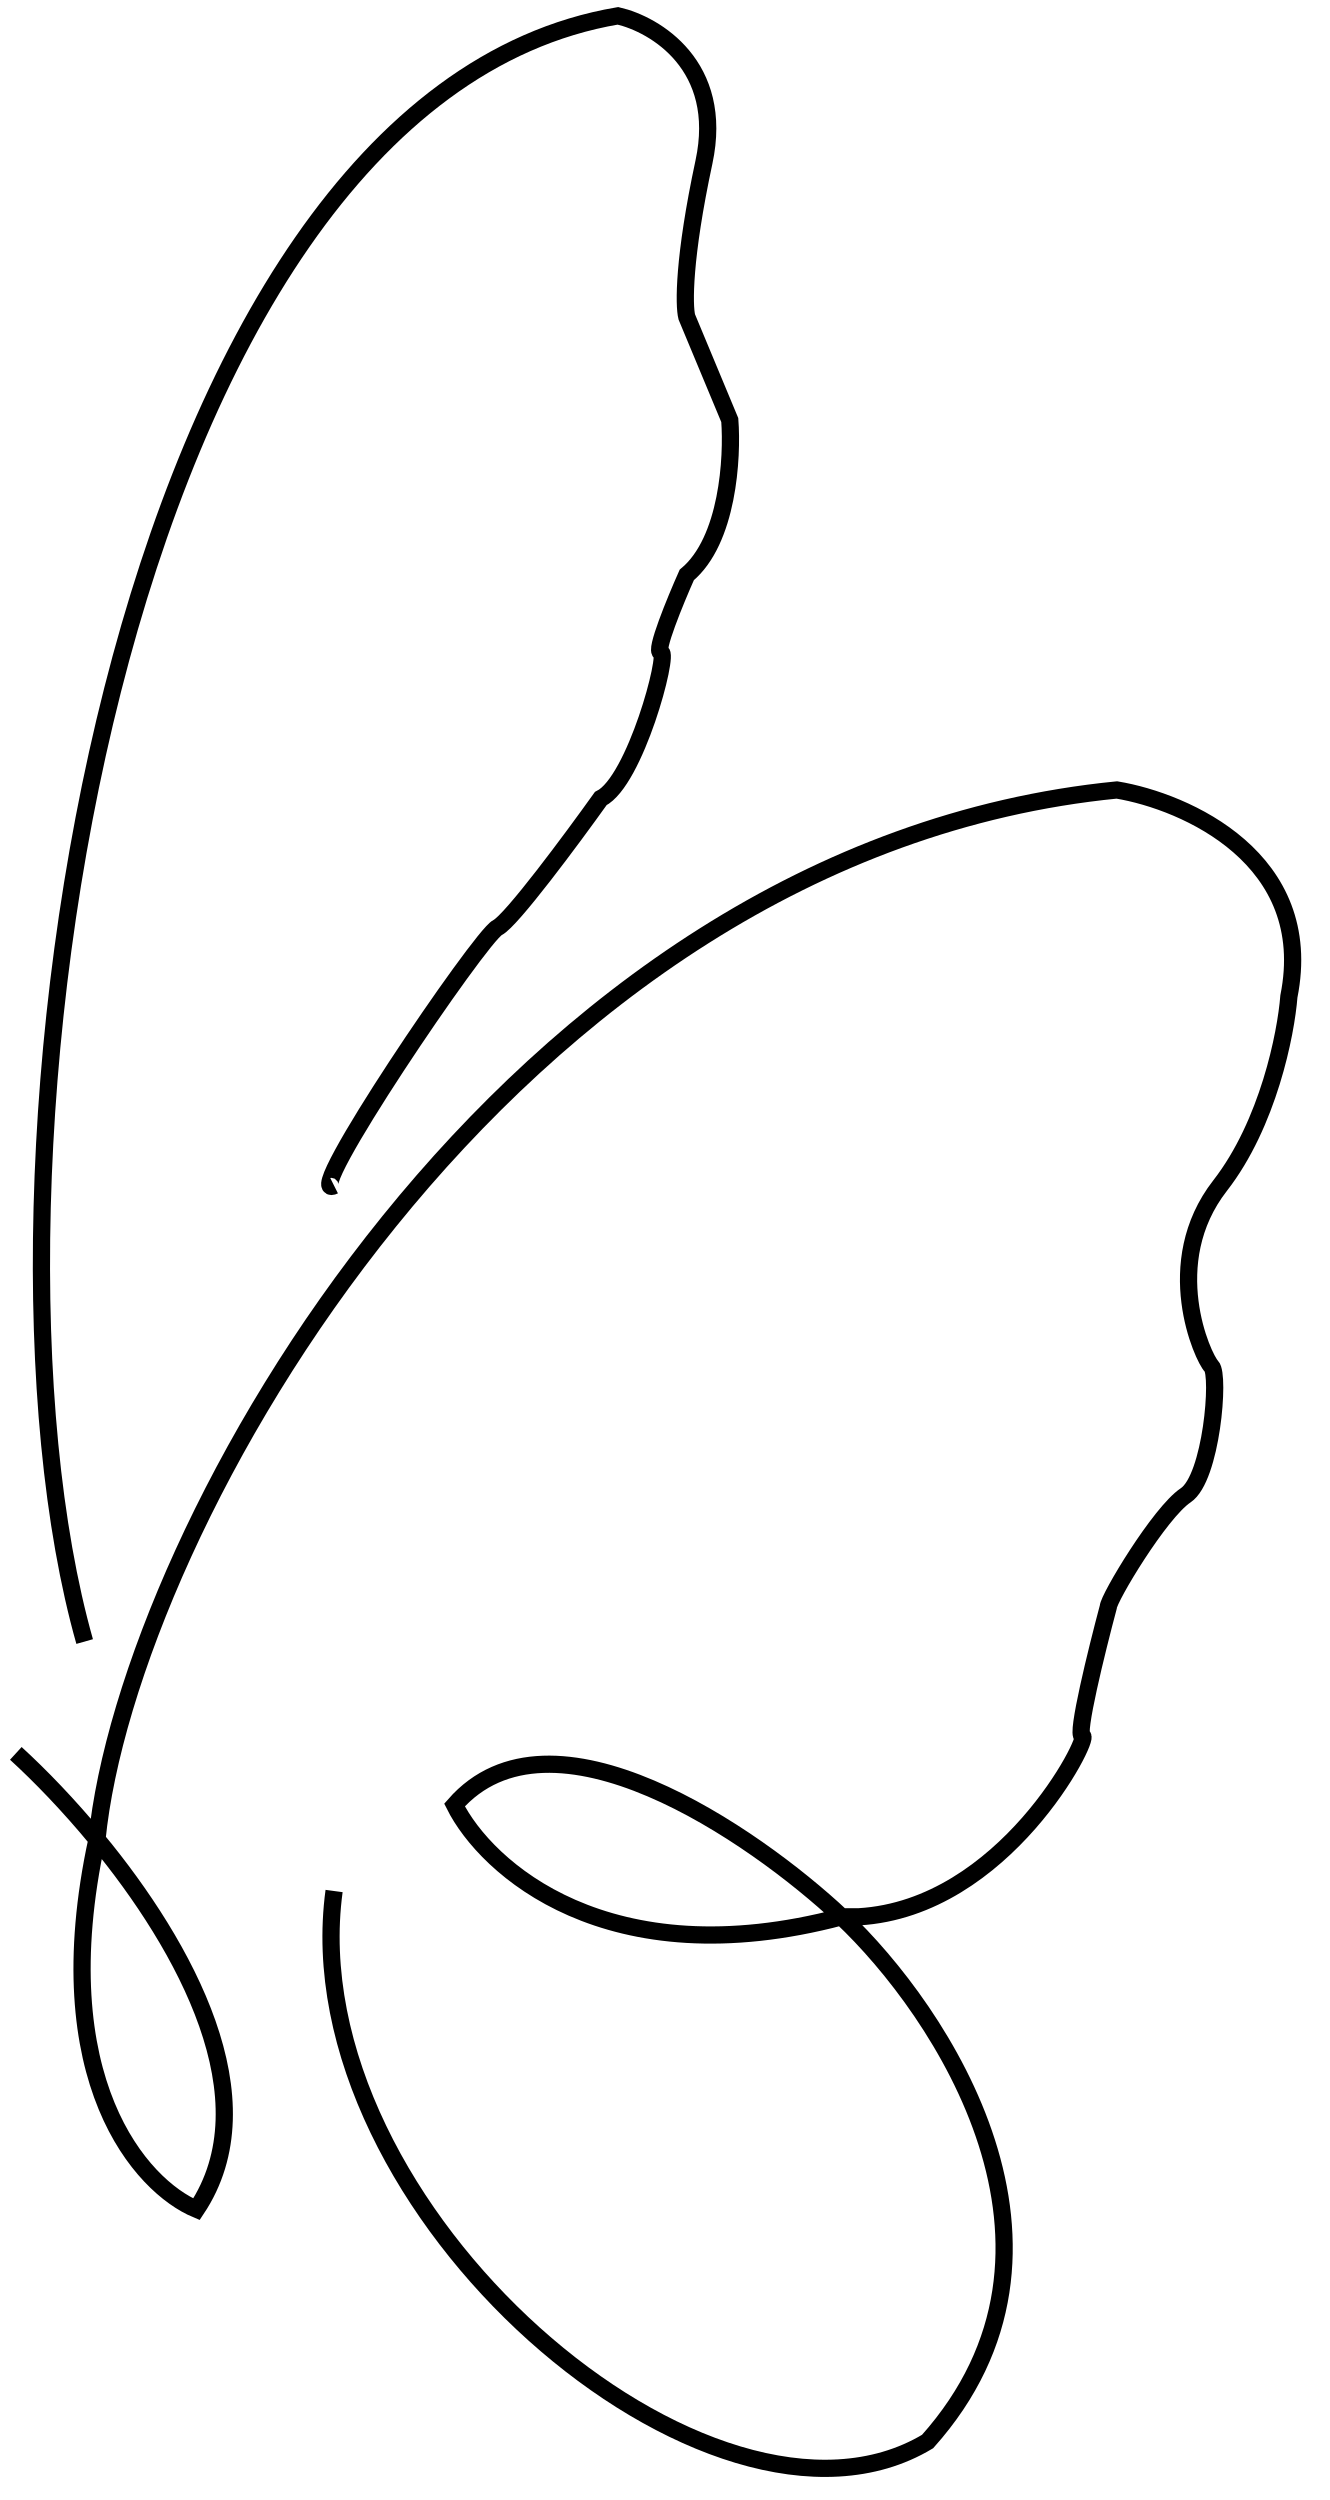
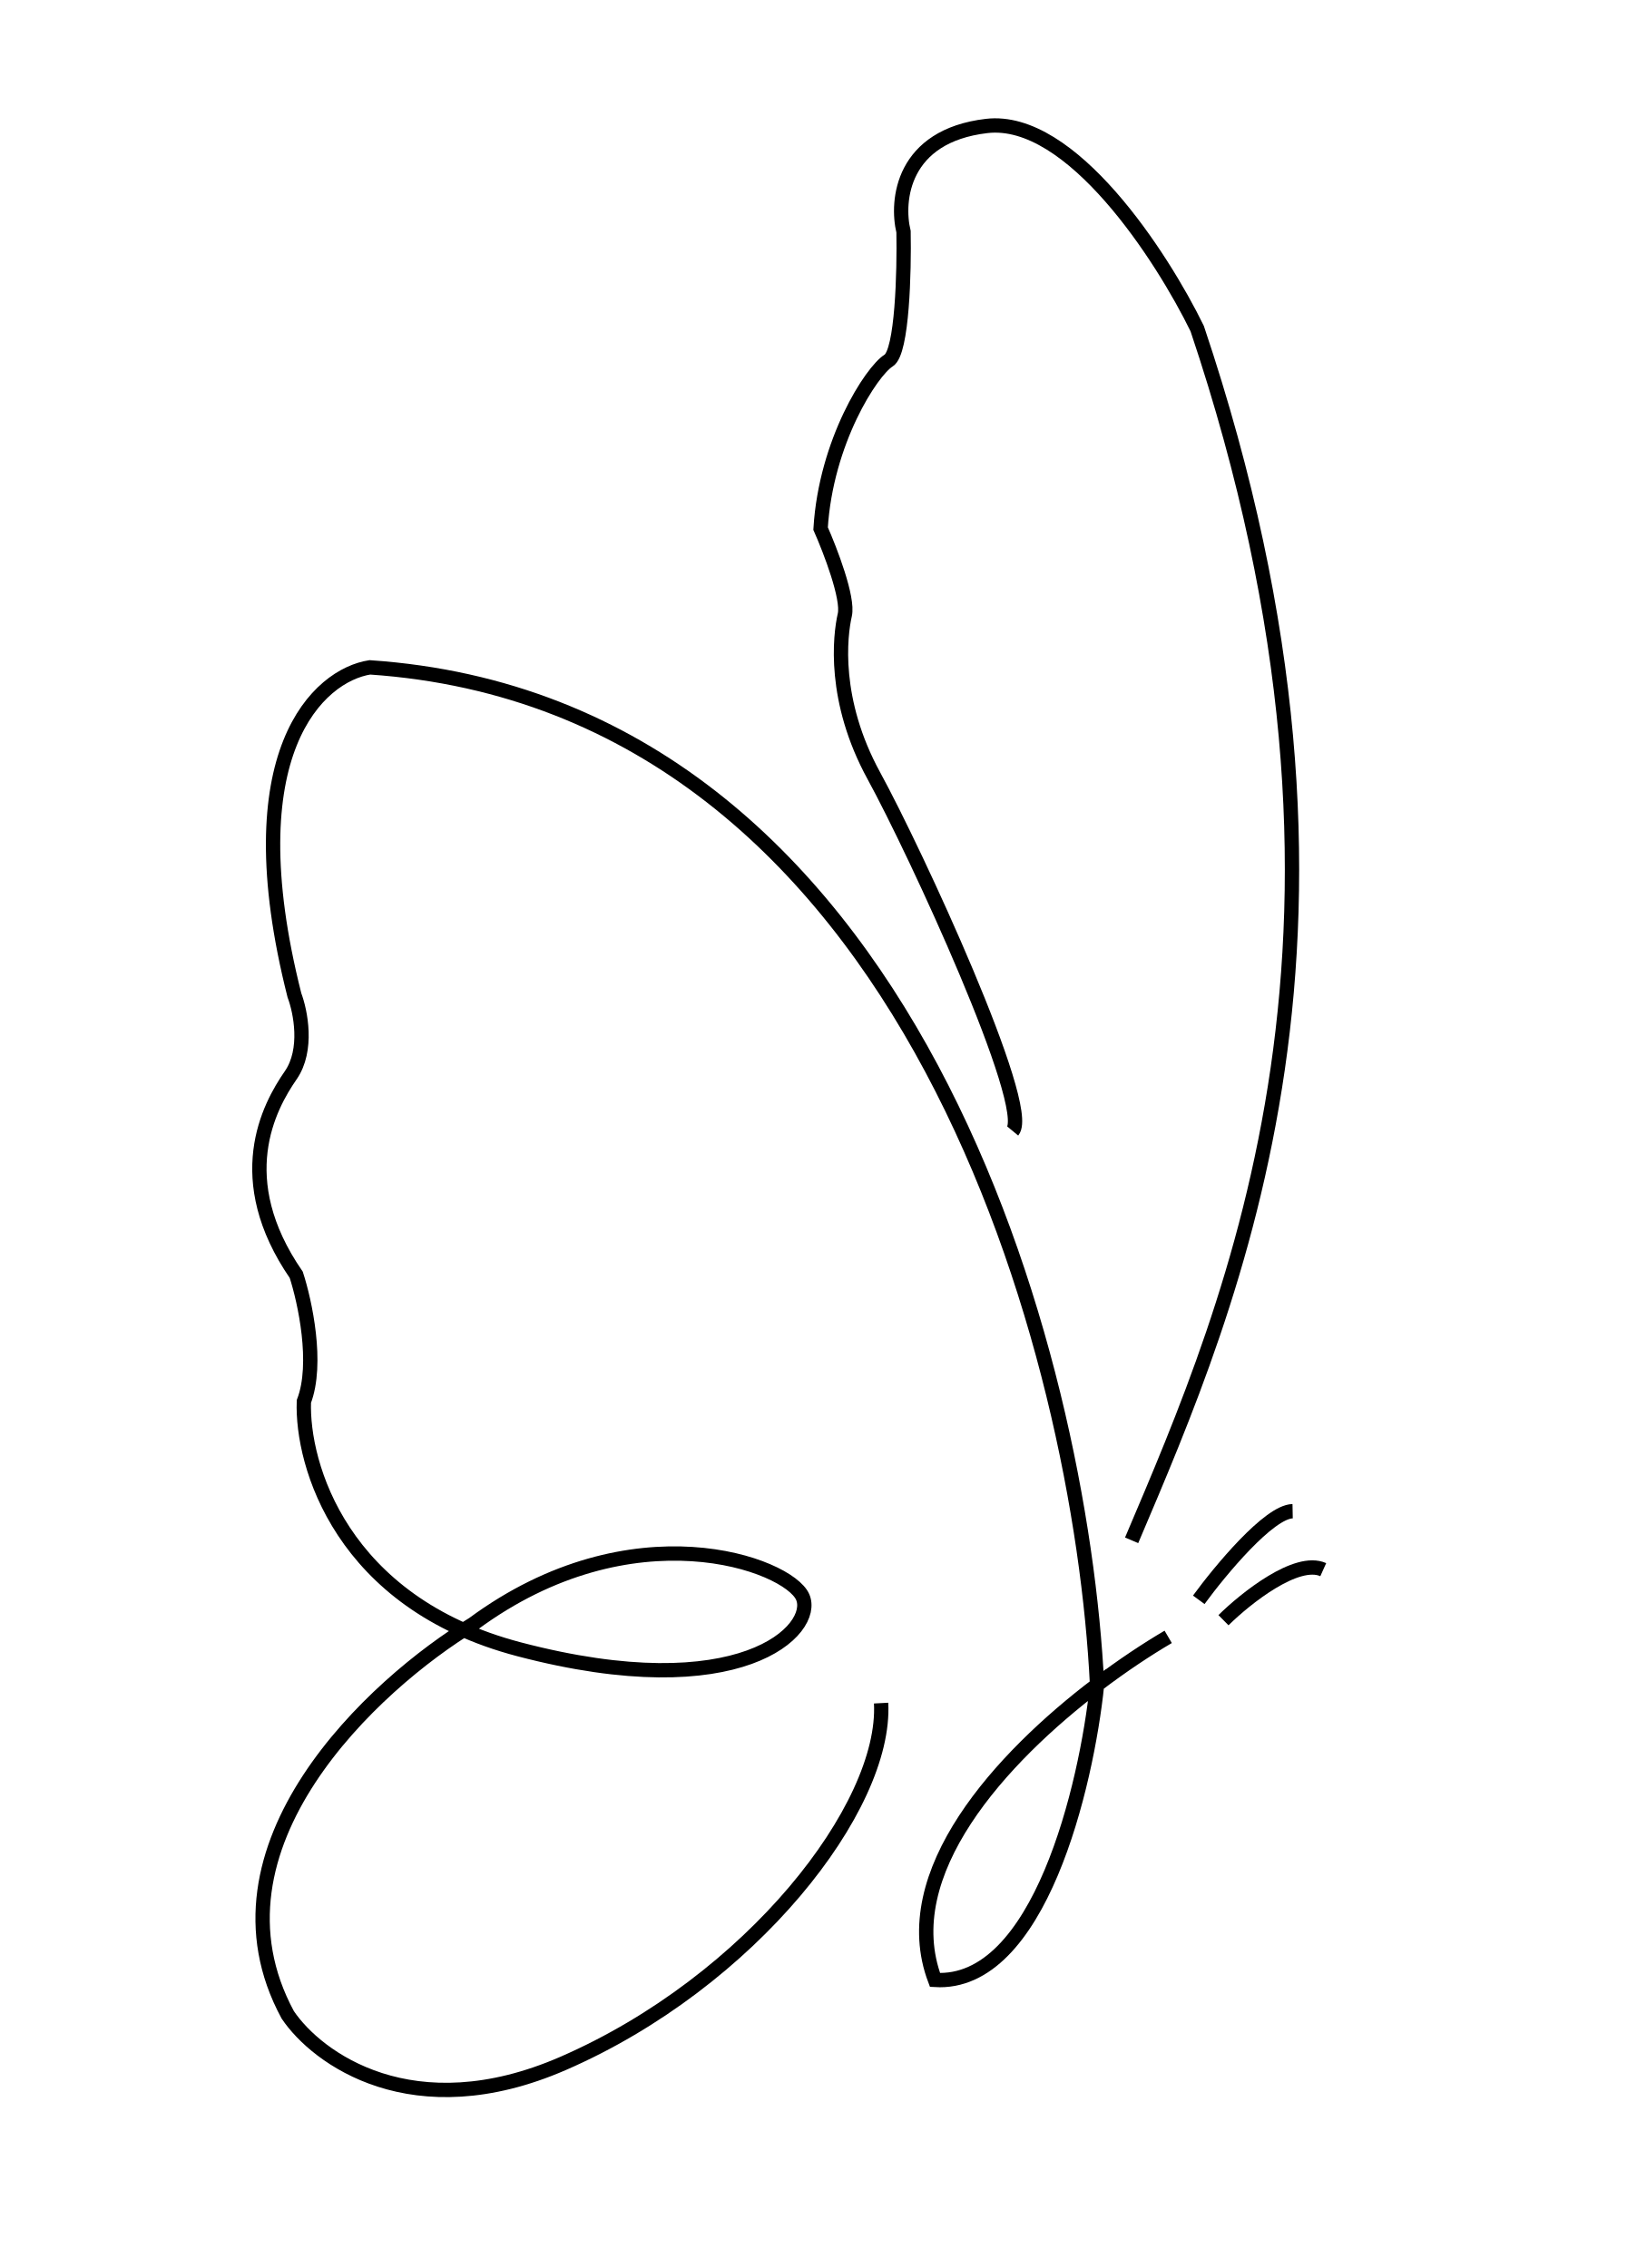
- <svg xmlns="http://www.w3.org/2000/svg" width="42" height="79" viewBox="0 0 42 79" fill="none">
-   <path d="M0.5 55.407C1.266 56.107 2.173 57.043 3.064 58.125M3.064 58.125C5.864 61.521 8.517 66.35 6.208 69.813C4.475 69.088 1.419 65.736 3.064 58.125ZM3.064 58.125C4.034 48.34 15.993 26.866 35.292 24.963C37.467 25.326 41.599 27.138 40.729 31.487C40.638 32.665 40.076 35.51 38.554 37.467C36.651 39.913 38.011 42.903 38.282 43.175C38.554 43.447 38.282 46.709 37.467 47.252C36.651 47.796 35.021 50.514 35.021 50.786C34.658 52.145 33.988 54.863 34.205 54.863C34.477 54.863 31.759 60.3 27.138 60.571H26.594M26.594 60.571C23.786 57.944 17.407 53.558 14.363 57.038C15.359 59.031 19.201 62.528 26.594 60.571ZM26.594 60.571C29.765 63.561 34.749 71.063 29.312 77.152C22.517 81.229 9.198 69.813 10.557 59.756M2.675 51.873C-1.403 37.467 3.49 3.218 19.527 0.5C20.705 0.772 22.898 2.077 22.245 5.121C21.593 8.165 21.611 9.651 21.702 10.014L23.061 13.275C23.151 14.453 23.006 17.081 21.702 18.168C21.339 18.983 20.669 20.614 20.886 20.614C21.158 20.614 20.071 24.692 18.983 25.235C18.077 26.504 16.157 29.095 15.722 29.312C15.178 29.584 9.47 38.011 10.557 37.467" stroke="black" stroke-width="0.544" />
+ <svg xmlns="http://www.w3.org/2000/svg" width="101" height="140" viewBox="0 0 101 140" fill="none">
+   <path d="M72.093 101.041C70.804 101.797 69.278 102.804 67.703 104.001M67.703 104.001C61.805 108.484 55.208 115.633 57.702 122.219C64.141 122.611 67.052 110.237 67.703 104.001ZM67.703 104.001C66.733 84.015 56.399 43.473 22.824 41.195C19.689 41.684 14.368 46.416 18.17 61.437C18.546 62.43 19.027 64.808 17.942 66.373C16.586 68.328 14.204 72.768 18.283 78.694C18.815 80.328 19.652 84.178 18.753 86.511C18.613 90.408 21.069 98.923 32.015 101.803C45.697 105.402 50.43 100.595 49.534 98.576C48.638 96.556 39.03 92.986 29.198 100.248C23.051 103.974 12.158 114.015 17.757 124.371C19.559 127.052 25.48 131.406 34.752 127.371C46.34 122.327 54.712 111.555 54.376 105.13" stroke="black" stroke-width="0.884" />
+   <path d="M75.504 100.012C76.871 98.664 80.018 96.153 81.662 96.893" stroke="black" stroke-width="0.884" />
+   <path d="M73.979 98.754C75.303 96.942 78.314 93.312 79.772 93.284" stroke="black" stroke-width="0.884" />
+   <path d="M69.836 95.081C76.096 80.347 86.267 57.142 73.883 20.286C71.726 15.861 66.108 7.163 60.889 7.776C55.669 8.39 55.294 12.385 55.76 14.306C55.806 16.735 55.686 21.725 54.839 22.256C53.779 22.919 50.967 27.261 50.641 32.627C51.238 33.973 52.373 36.925 52.135 37.958C51.838 39.251 51.378 43.226 53.932 47.894C56.486 52.562 63.753 68.29 62.496 69.814" stroke="black" stroke-width="0.884" />
</svg>
